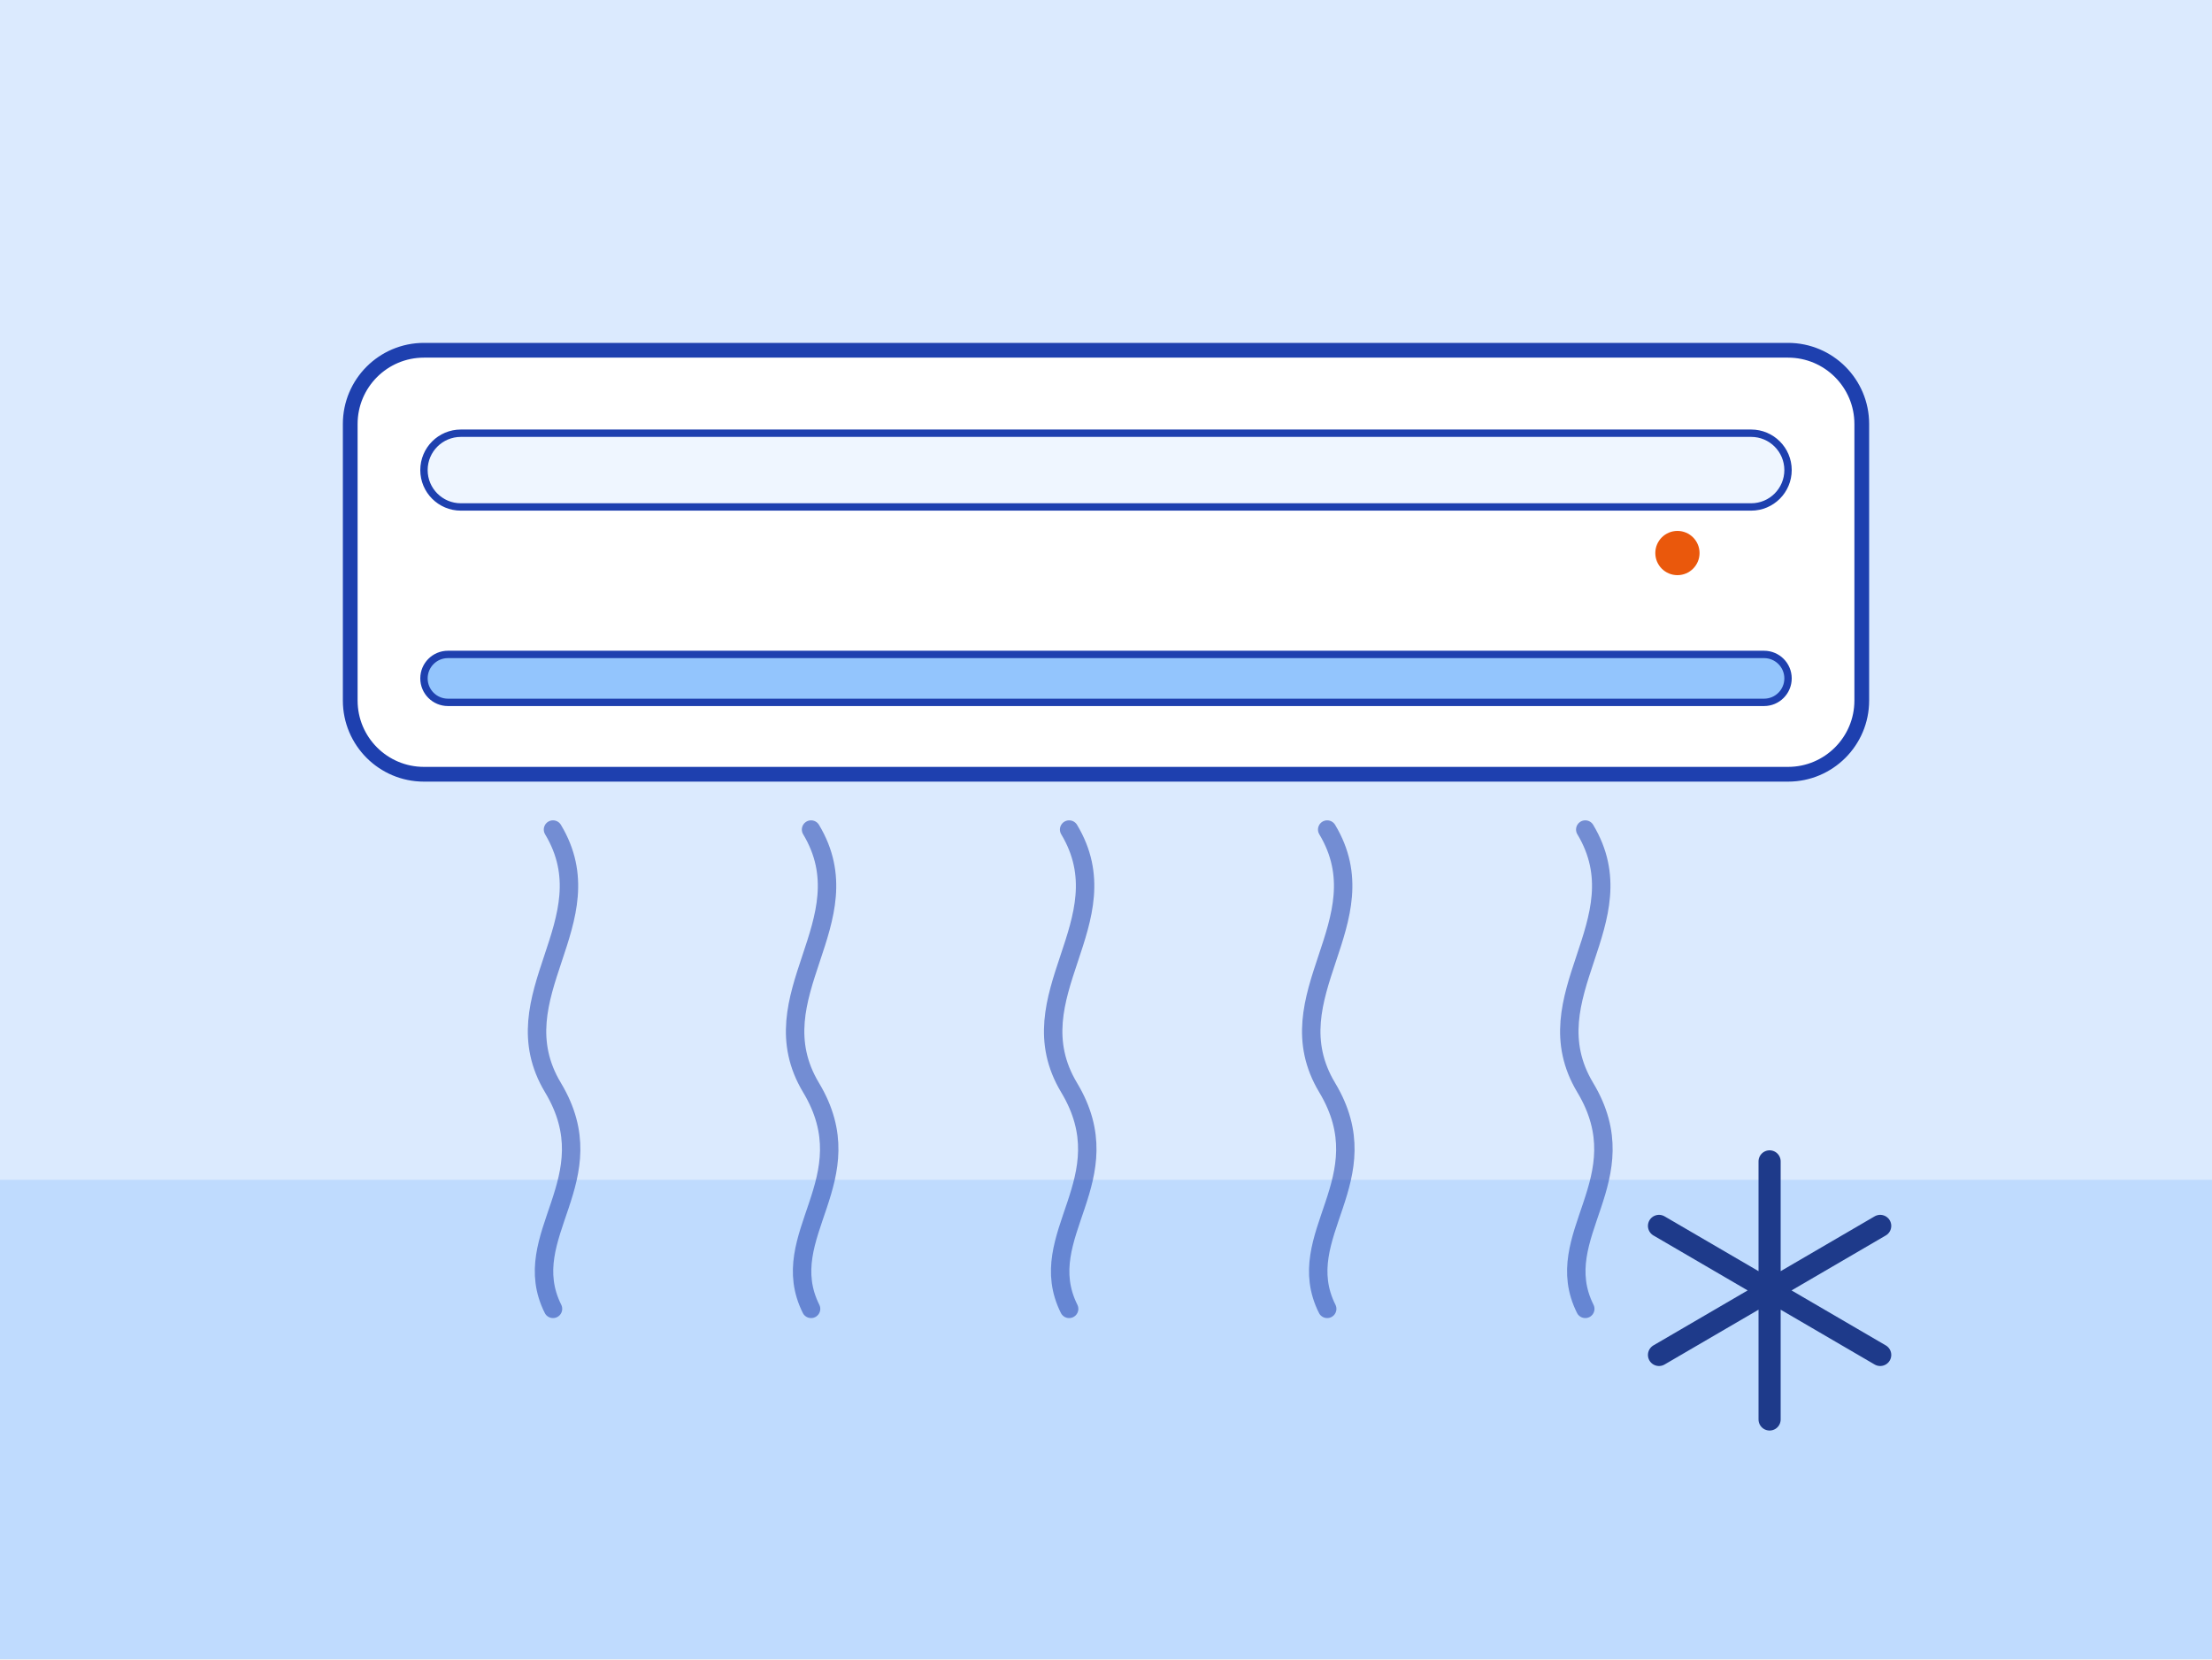
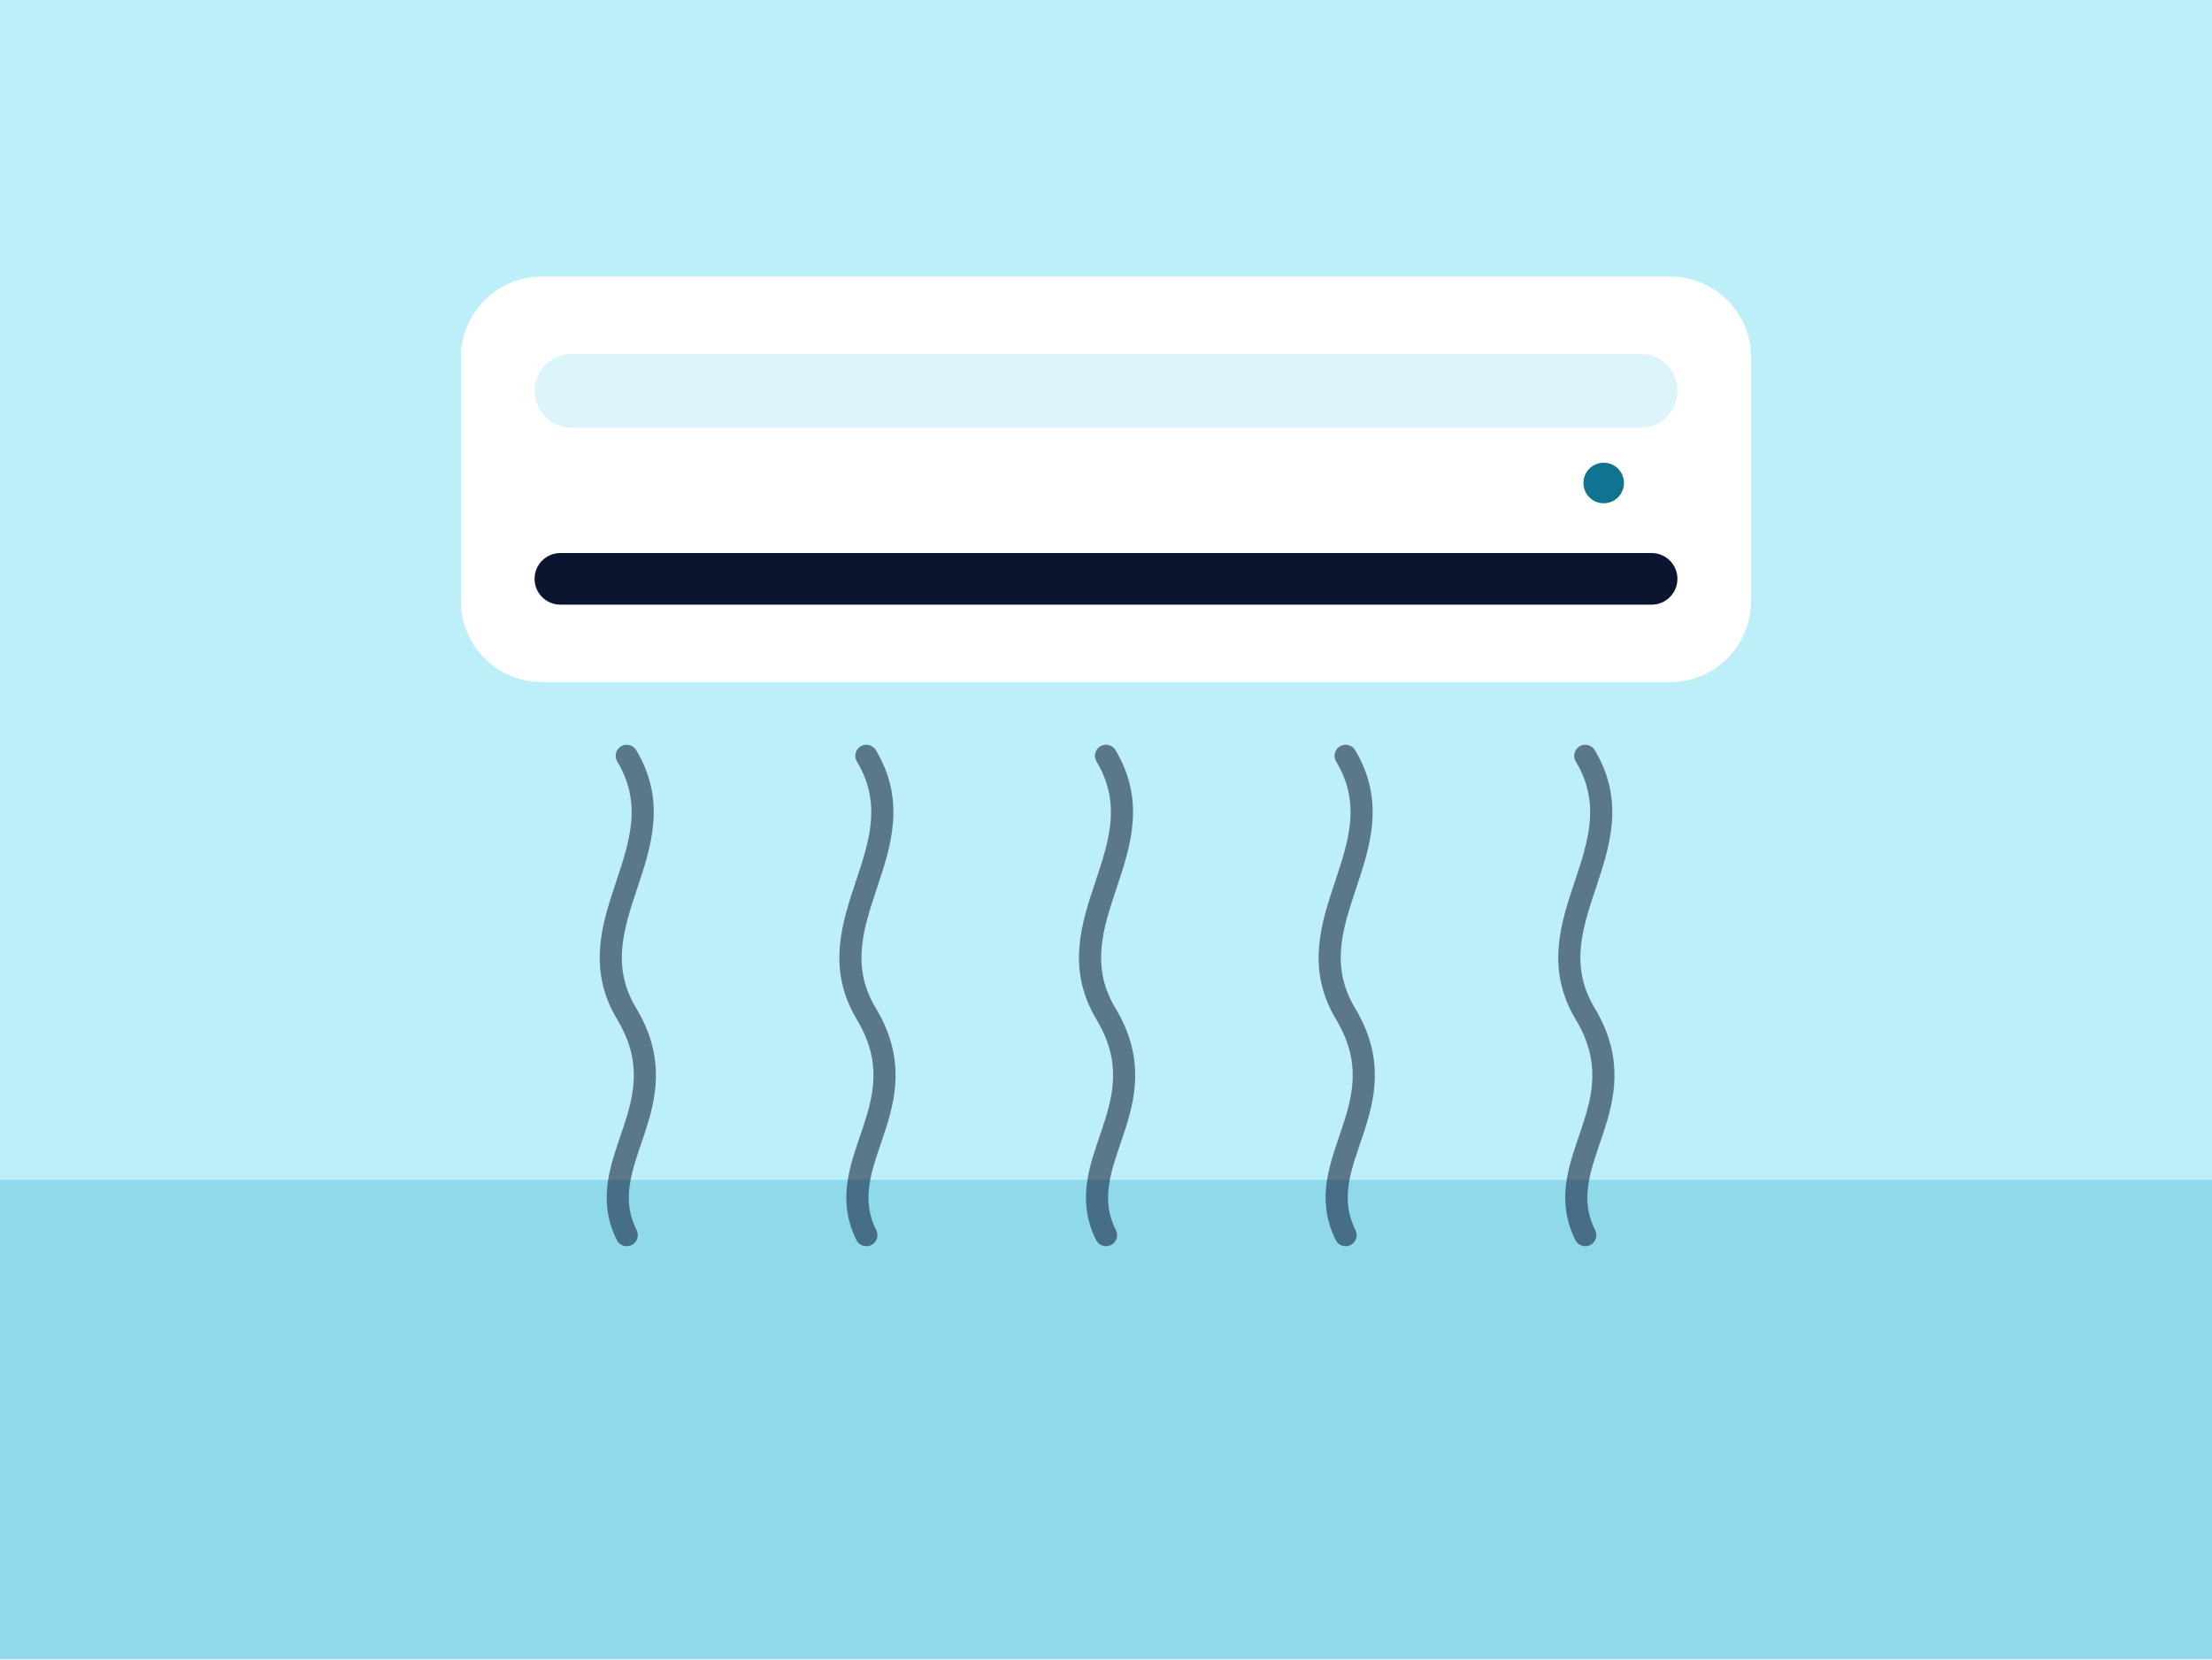
<svg xmlns="http://www.w3.org/2000/svg" viewBox="0 0 1200 900" width="1200" height="900">
-   <rect width="1200" height="900" fill="#DBEAFE" />
-   <rect y="640" width="1200" height="260" fill="#BFDBFE" />
-   <rect x="190" y="190" width="820" height="230" rx="40" fill="#FFFFFF" stroke="#1E40AF" stroke-width="8" />
-   <rect x="230" y="235" width="740" height="40" rx="20" fill="#EFF6FF" stroke="#1E40AF" stroke-width="4" />
-   <rect x="230" y="355" width="740" height="26" rx="13" fill="#93C5FD" stroke="#1E40AF" stroke-width="4" />
-   <circle cx="910" cy="300" r="12" fill="#EA580C" />
-   <g fill="none" stroke="#1E40AF" stroke-width="10" stroke-linecap="round" opacity="0.55">
-     <path d="M300 450c30 50-30 90 0 140s-20 80 0 120" />
-     <path d="M440 450c30 50-30 90 0 140s-20 80 0 120" />
-     <path d="M580 450c30 50-30 90 0 140s-20 80 0 120" />
-     <path d="M720 450c30 50-30 90 0 140s-20 80 0 120" />
-     <path d="M860 450c30 50-30 90 0 140s-20 80 0 120" />
-   </g>
-   <g fill="none" stroke="#1E3A8A" stroke-width="12" stroke-linecap="round" transform="translate(960 700)">
-     <path d="M0-70v140M-60-35l120 70M60-35l-120 70" />
+   <rect width="1200" height="900" fill="#BDEFF9" />
+   <rect y="640" width="1200" height="260" fill="#8FD9EA" />
+   <rect x="250" y="150" width="700" height="220" rx="44" fill="#FFFFFF" />
+   <rect x="290" y="192" width="620" height="40" rx="20" fill="#DCF5FB" />
+   <rect x="290" y="300" width="620" height="28" rx="14" fill="#0B1530" />
+   <circle cx="870" cy="262" r="11" fill="#0E7490" />
+   <g fill="none" stroke="#0B1530" stroke-width="12" stroke-linecap="round" opacity="0.55">
+     <path d="M340 410c30 50-30 90 0 140s-20 80 0 120" />
+     <path d="M470 410c30 50-30 90 0 140s-20 80 0 120" />
+     <path d="M600 410c30 50-30 90 0 140s-20 80 0 120" />
+     <path d="M730 410c30 50-30 90 0 140s-20 80 0 120" />
+     <path d="M860 410c30 50-30 90 0 140s-20 80 0 120" />
  </g>
</svg>
